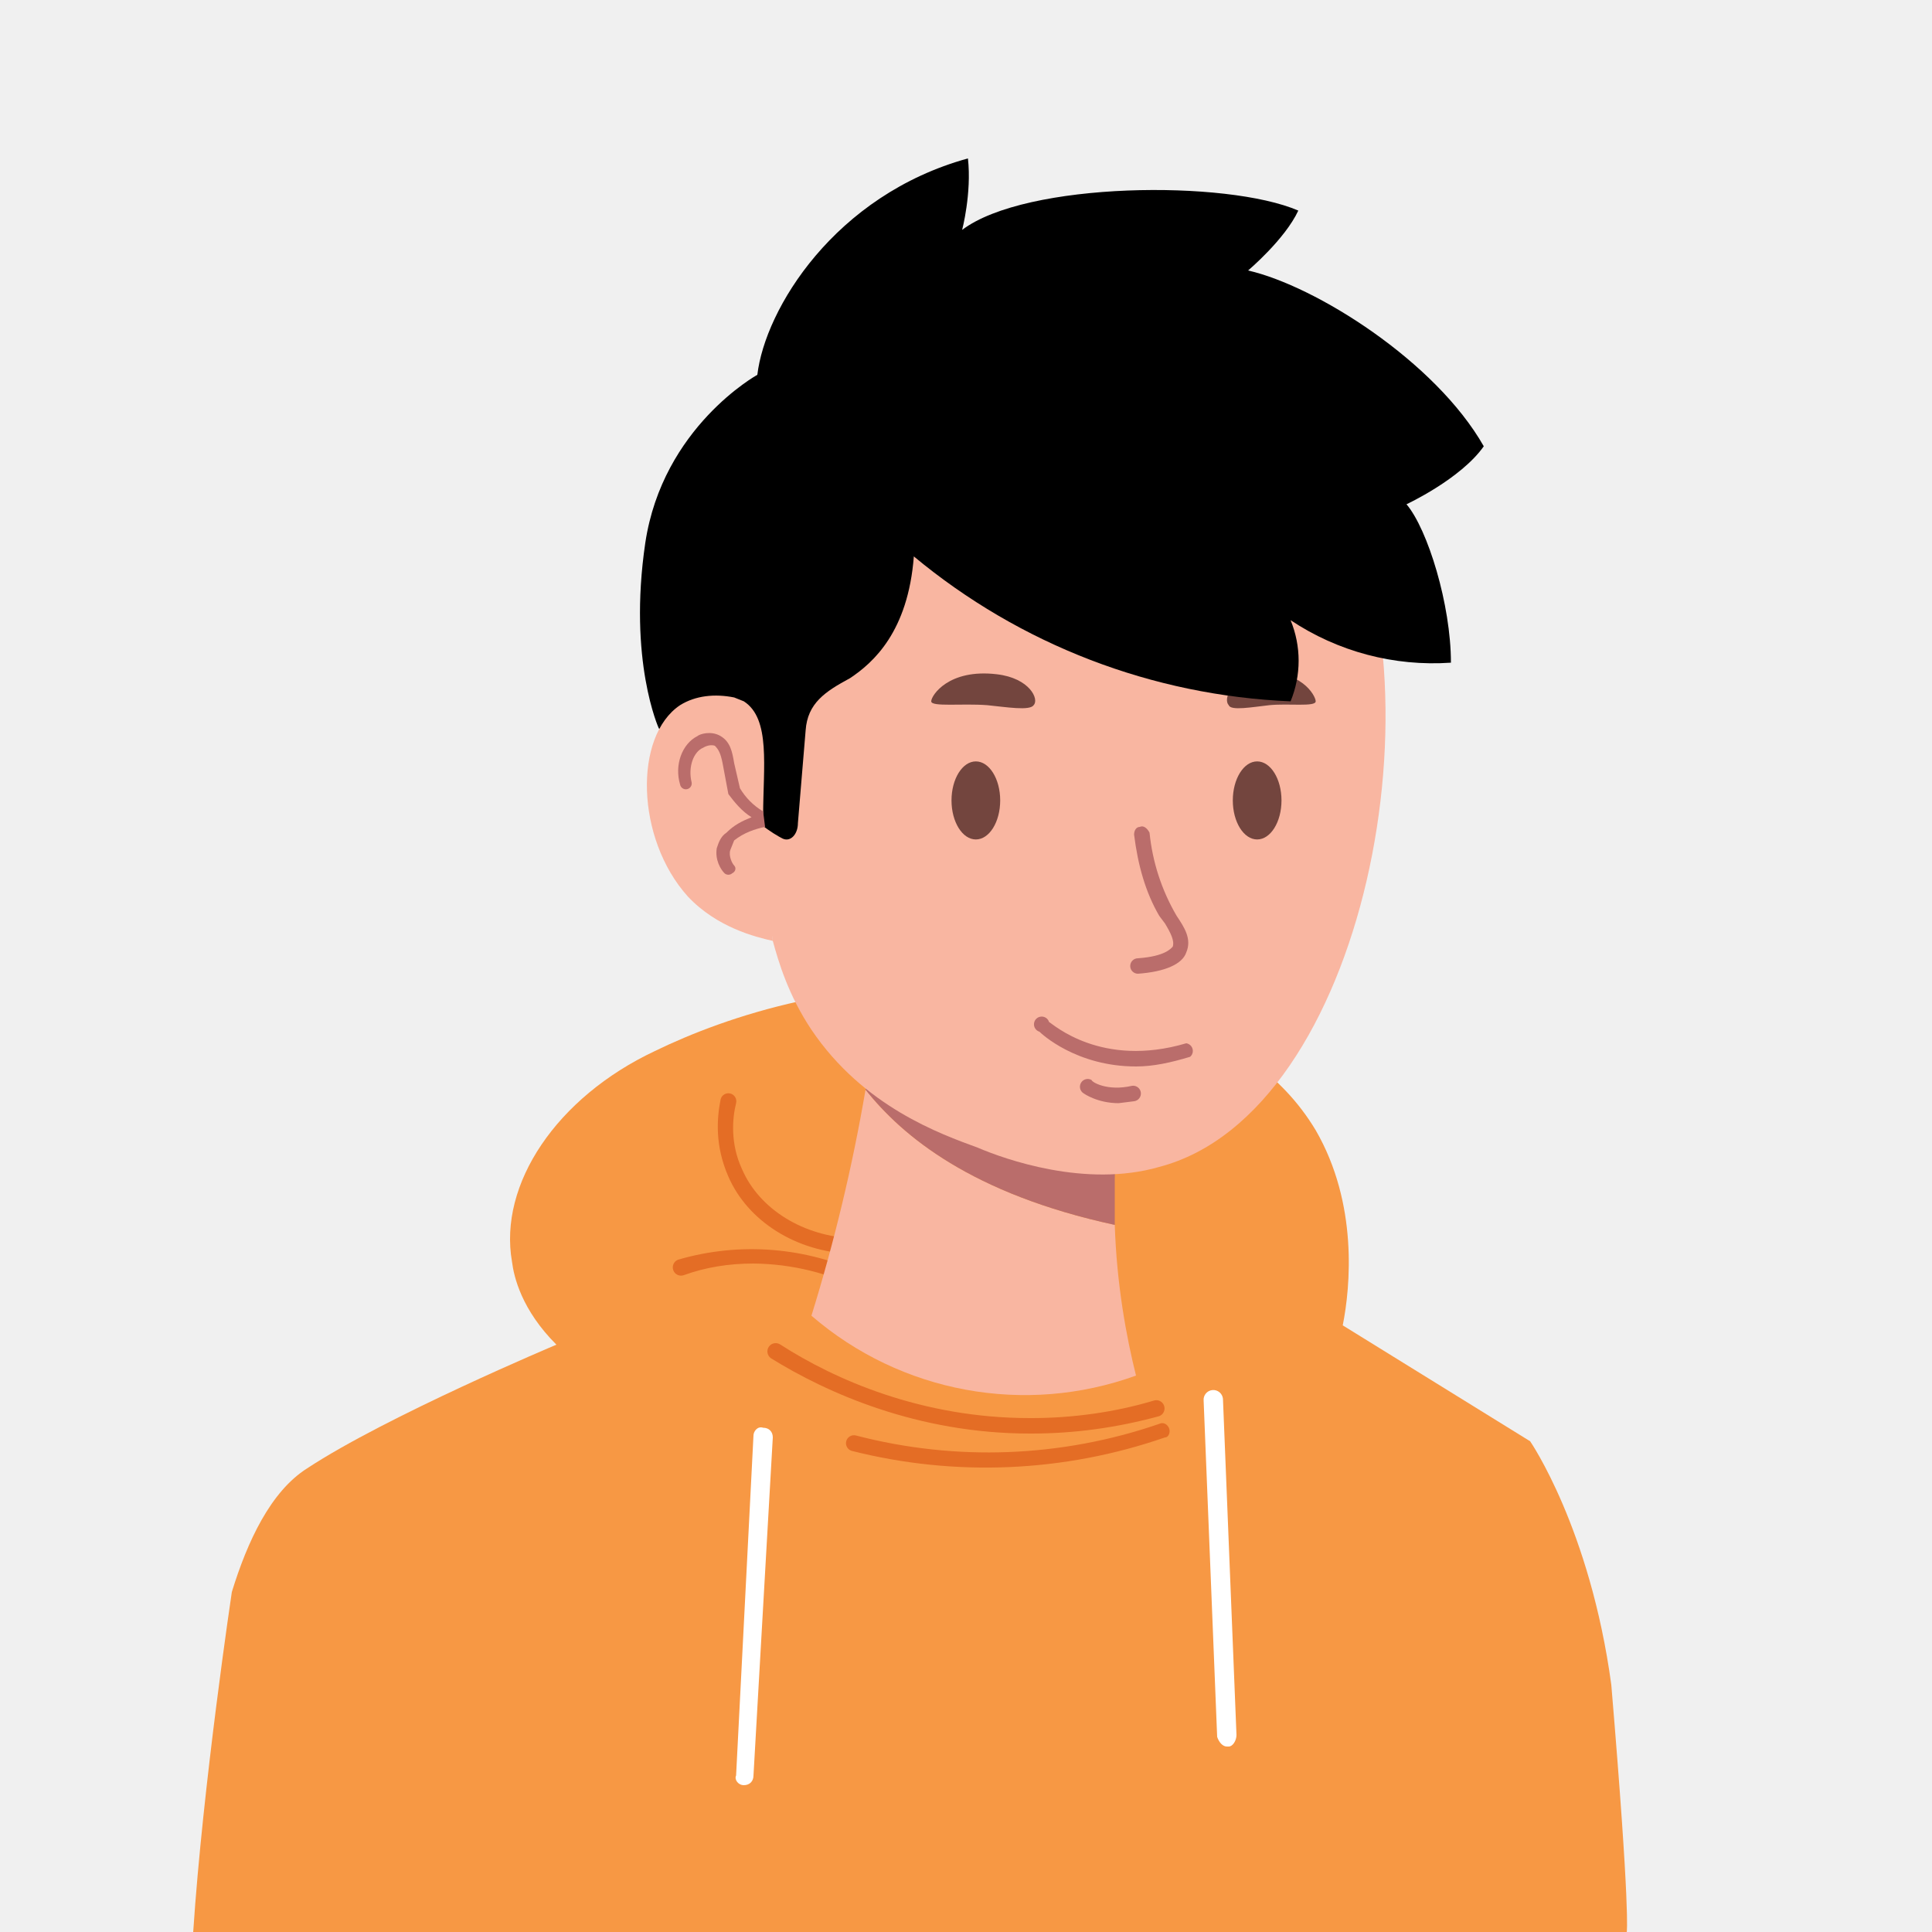
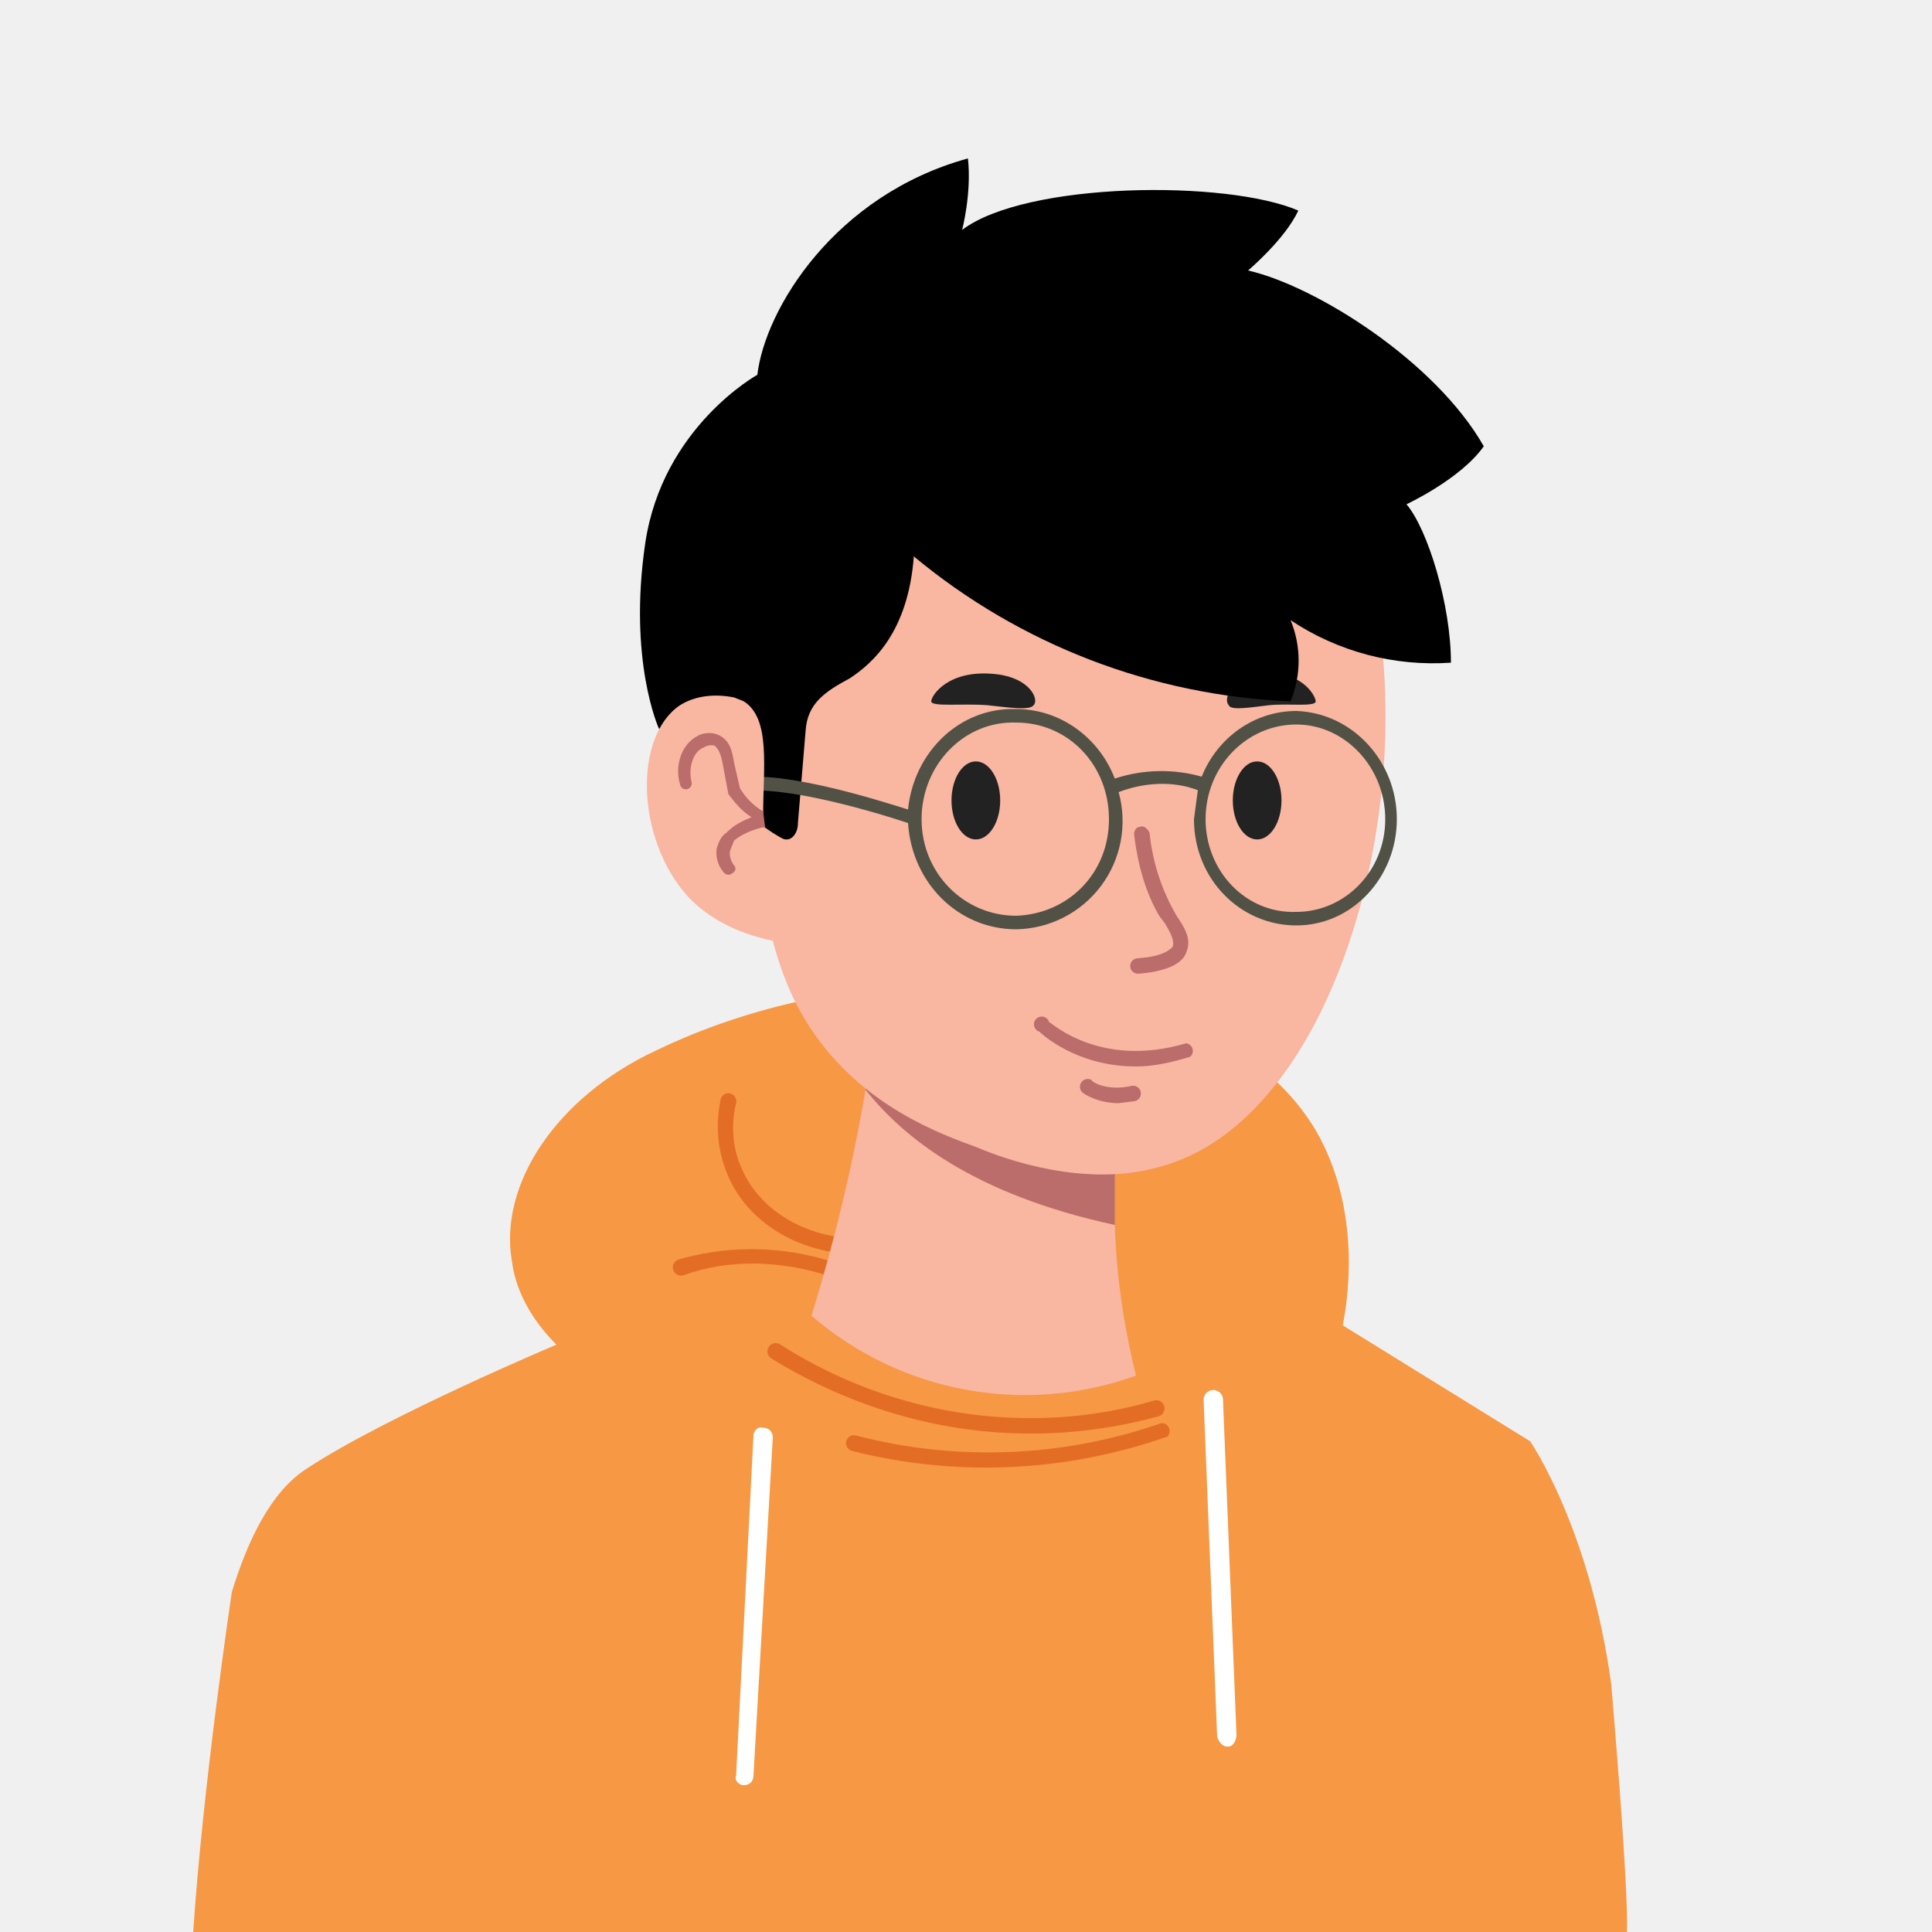
<svg xmlns="http://www.w3.org/2000/svg" viewBox="0 0 1000 1000">
  <defs>
    <style>
-             .uuid-0894fe65-5e07-485b-9f55-151967c59c6c{fill:#fff}.uuid-1b224327-1085-4d5f-8acb-26370e6fd4d5{fill:#73453e}.uuid-4b107e85-52b5-48a9-9b70-6d681ab239c4{fill:#ba6d6b}.uuid-acaa2c76-7b27-4aee-87a6-fb85c0f136bf{fill:#f9b6a1}.uuid-7943e48f-d04f-43b7-93a4-c0b4299084d1{fill:#000000}.uuid-2cbb1cad-14b8-48af-98e2-b61c467405db{fill:#e46d25}
+             .uuid-0894fe65-5e07-485b-9f55-151967c59c6c{fill:#fff}.uuid-1b224327-1085-4d5f-8acb-26370e6fd4d5{fill:#222222}.uuid-4b107e85-52b5-48a9-9b70-6d681ab239c4{fill:#ba6d6b}.uuid-acaa2c76-7b27-4aee-87a6-fb85c0f136bf{fill:#f9b6a1}.uuid-7943e48f-d04f-43b7-93a4-c0b4299084d1{fill:#000000}.uuid-2cbb1cad-14b8-48af-98e2-b61c467405db{fill:#e46d25}
        </style>
  </defs>
  <g id="uuid-1a9cf2b5-6214-4da6-904a-9e97f5d1f6c1" data-name="Sweater">
    <path d="M834 872c-11-81-42-126-42-126l-97-60c4-20 8-63-14-101-36-60-113-68-161-73-79-8-144 14-181 32-51 24-81 69-74 109 1 8 5 25 23 43 0 0-88 37-129 64-19 12-31 38-39 64 0 0-15 100-20 176h742s2-9-8-128Z" style="fill:#f79844" />
    <g id="uuid-dcf642f4-4823-4f2e-9823-5ef7da12bd24" data-name="SweaterS">
      <path d="M441 649h1a4 4 0 0 0 0-8c-26-1-49-15-58-36-6-13-5-26-3-34a4 4 0 1 0-8-2c-2 10-3 24 4 40 10 23 35 39 64 40ZM447 668a4 4 0 0 0 1-8 136 136 0 0 0-97-8 4 4 0 1 0 3 8c11-4 23-6 36-6a128 128 0 0 1 57 14ZM534 742c22 0 44-3 66-9a4 4 0 0 0-3-8c-20 6-42 9-63 9h-1c-56 0-101-20-129-38a4 4 0 0 0-5 7c29 18 76 39 134 39h1Z" class="uuid-2cbb1cad-14b8-48af-98e2-b61c467405db" />
      <path d="M605 739c-1-2-3-3-5-2a272 272 0 0 1-157 6 4 4 0 1 0-2 8 283 283 0 0 0 162-7c2 0 3-3 2-5Z" class="uuid-2cbb1cad-14b8-48af-98e2-b61c467405db" />
    </g>
  </g>
  <g id="uuid-6c9b0c22-0bb7-4bc8-8965-5250dc6d19b4" data-name="Neck">
    <path d="M577 634c-74-16-110-46-129-70a916 916 0 0 1-28 117 169 169 0 0 0 168 31c-5-20-10-47-11-78Z" class="uuid-acaa2c76-7b27-4aee-87a6-fb85c0f136bf" />
    <path d="M577 610c1-51 12-93 22-122l-138-24c-3 30-6 64-13 100 19 24 55 54 129 70v-24Z" class="uuid-4b107e85-52b5-48a9-9b70-6d681ab239c4" />
  </g>
  <path id="uuid-b40c9d6b-b631-4d21-a786-58fb4ccb2046" d="M400 487c3 11 8 28 20 46 27 40 67 54 86 61 14 6 56 21 94 10 107-28 149-250 91-352-9-18-20-28-25-33-44-40-113-43-161-27-67 22-116 88-124 168l19 127Z" class="uuid-acaa2c76-7b27-4aee-87a6-fb85c0f136bf" data-name="Face" />
  <g id="uuid-28533b4b-4b46-47f3-a014-fe44eda95696" data-name="Eyes">
    <ellipse cx="505.1" cy="414.3" class="uuid-1b224327-1085-4d5f-8acb-26370e6fd4d5" rx="12.6" ry="20.2" />
    <ellipse cx="650.7" cy="414.3" class="uuid-1b224327-1085-4d5f-8acb-26370e6fd4d5" rx="12.6" ry="20.2" />
  </g>
  <path id="uuid-b65c9f9a-3b28-4917-8014-c2ecf0fcad80" d="M589 504a4 4 0 0 1 0-8c14-1 17-5 18-6 1-3-1-7-4-12l-3-4c-7-12-11-26-13-42 0-2 1-4 3-4 2-1 4 1 5 3a106 106 0 0 0 14 43c4 6 8 12 5 19-2 6-11 10-25 11Z" class="uuid-4b107e85-52b5-48a9-9b70-6d681ab239c4" data-name="Nose" />
  <g id="uuid-a1fc628d-ca35-42ff-8465-1000d4d047c6" data-name="Mouth">
    <path d="M588 552c-31 0-49-17-50-18a4 4 0 1 1 5-5c2 1 27 24 71 11a4 4 0 0 1 2 7c-10 3-19 5-28 5ZM579 571c-11 0-18-5-18-5a4 4 0 0 1 4-7c0 1 8 6 21 3a4 4 0 1 1 1 8l-8 1Z" class="uuid-4b107e85-52b5-48a9-9b70-6d681ab239c4" />
  </g>
  <g id="uuid-fb0df0ef-9974-445d-aa01-ddf7e6bed1e2" data-name="Eyebrows">
    <path d="M636 365c1 3 12 1 21 0 10-1 24 1 24-2s-8-17-29-14c-15 2-19 13-16 16ZM535 365c-2 3-14 1-24 0-13-1-29 1-29-2s9-17 34-14c17 2 22 13 19 16Z" class="uuid-1b224327-1085-4d5f-8acb-26370e6fd4d5" />
  </g>
  <g id="uuid-657e29bd-3f9f-426e-9591-ef1b1468e2ec" data-name="Ropes">
    <path d="M395 739c-3-1-5 2-5 4l-9 176c-1 2 1 5 4 5s5-2 5-5l10-175c0-3-2-5-5-5ZM633 724a5 5 0 0 0-10 1l7 174c1 3 3 5 5 5h1c2 0 4-3 4-6l-7-174Z" class="uuid-0894fe65-5e07-485b-9f55-151967c59c6c" />
  </g>
  <path id="uuid-6592efee-9385-4142-9238-418ab495b058" d="M473 288c-3 39-21 55-33 63-13 7-22 13-23 27l-4 48c0 6-4 10-8 8s-19-11-19-19l-45-38s-16-35-7-96c9-60 58-87 58-87 5-3 23-14 47-9 3 0 35 7 47 38 8 22 3 47-13 65Z" class="uuid-7943e48f-d04f-43b7-93a4-c0b4299084d1" data-name="HairLeft" />
+   <path id="uuid-600a6387-f15a-4d1d-8ecc-1f914d66592c" d="M671 368c-22 0-41 14-49 34-14-4-30-4-45 1-8-21-28-36-51-36-29-1-53 22-56 52-16-5-72-23-94-15l3 7c18-7 70 8 91 15 2 31 26 55 56 55a56 56 0 0 0 53-71c13-5 28-6 41-1l-2 15c0 31 24 55 53 55s52-25 52-55-23-55-52-56ZM526 474c-27 0-49-22-49-50s22-51 49-50c27 0 48 22 48 50s-21 49-48 50Zm145-2c-26 1-47-21-47-48s21-49 47-49c25 0 46 22 46 49s-21 48-46 48Z" data-name="Glasses" style="fill:#515146" />
  <g id="uuid-65a8b9b3-8e4d-4adb-8cd2-ac8150bf7522" data-name="Ear">
    <path d="M400 487c-9-2-29-7-44-23-27-30-28-83-4-99 8-5 18-6 28-4l5 2c14 9 10 34 10 59l5 65Z" class="uuid-acaa2c76-7b27-4aee-87a6-fb85c0f136bf" />
    <path d="M395 420c-5-3-9-7-12-12l-3-13c-1-6-2-11-7-14s-11-1-12 0c-8 4-12 15-9 25a3 3 0 1 0 6-1c-2-8 1-16 6-18 0 0 3-2 6-1 2 2 3 4 4 9l3 16c3 4 7 9 12 12-5 2-9 4-13 8-3 2-4 5-5 8-1 6 2 11 4 13a3 3 0 0 0 4 0c2-1 2-3 1-4s-3-5-2-8l2-5c5-4 11-6 16-7l-1-8Z" class="uuid-4b107e85-52b5-48a9-9b70-6d681ab239c4" />
  </g>
  <path id="uuid-fea0b188-96a3-49ea-8b10-a26c0084b277" d="M392 194c4-34 40-93 109-112 2 18-3 37-3 37 33-25 137-26 174-10-7 15-26 31-26 31 35 8 97 47 122 91-12 17-40 30-40 30 11 13 23 52 23 82a133 133 0 0 1-83-22 55 55 0 0 1 0 42 326 326 0 0 1-195-75s-89-7-81-94Z" class="uuid-7943e48f-d04f-43b7-93a4-c0b4299084d1" data-name="HairTop" />
</svg>
